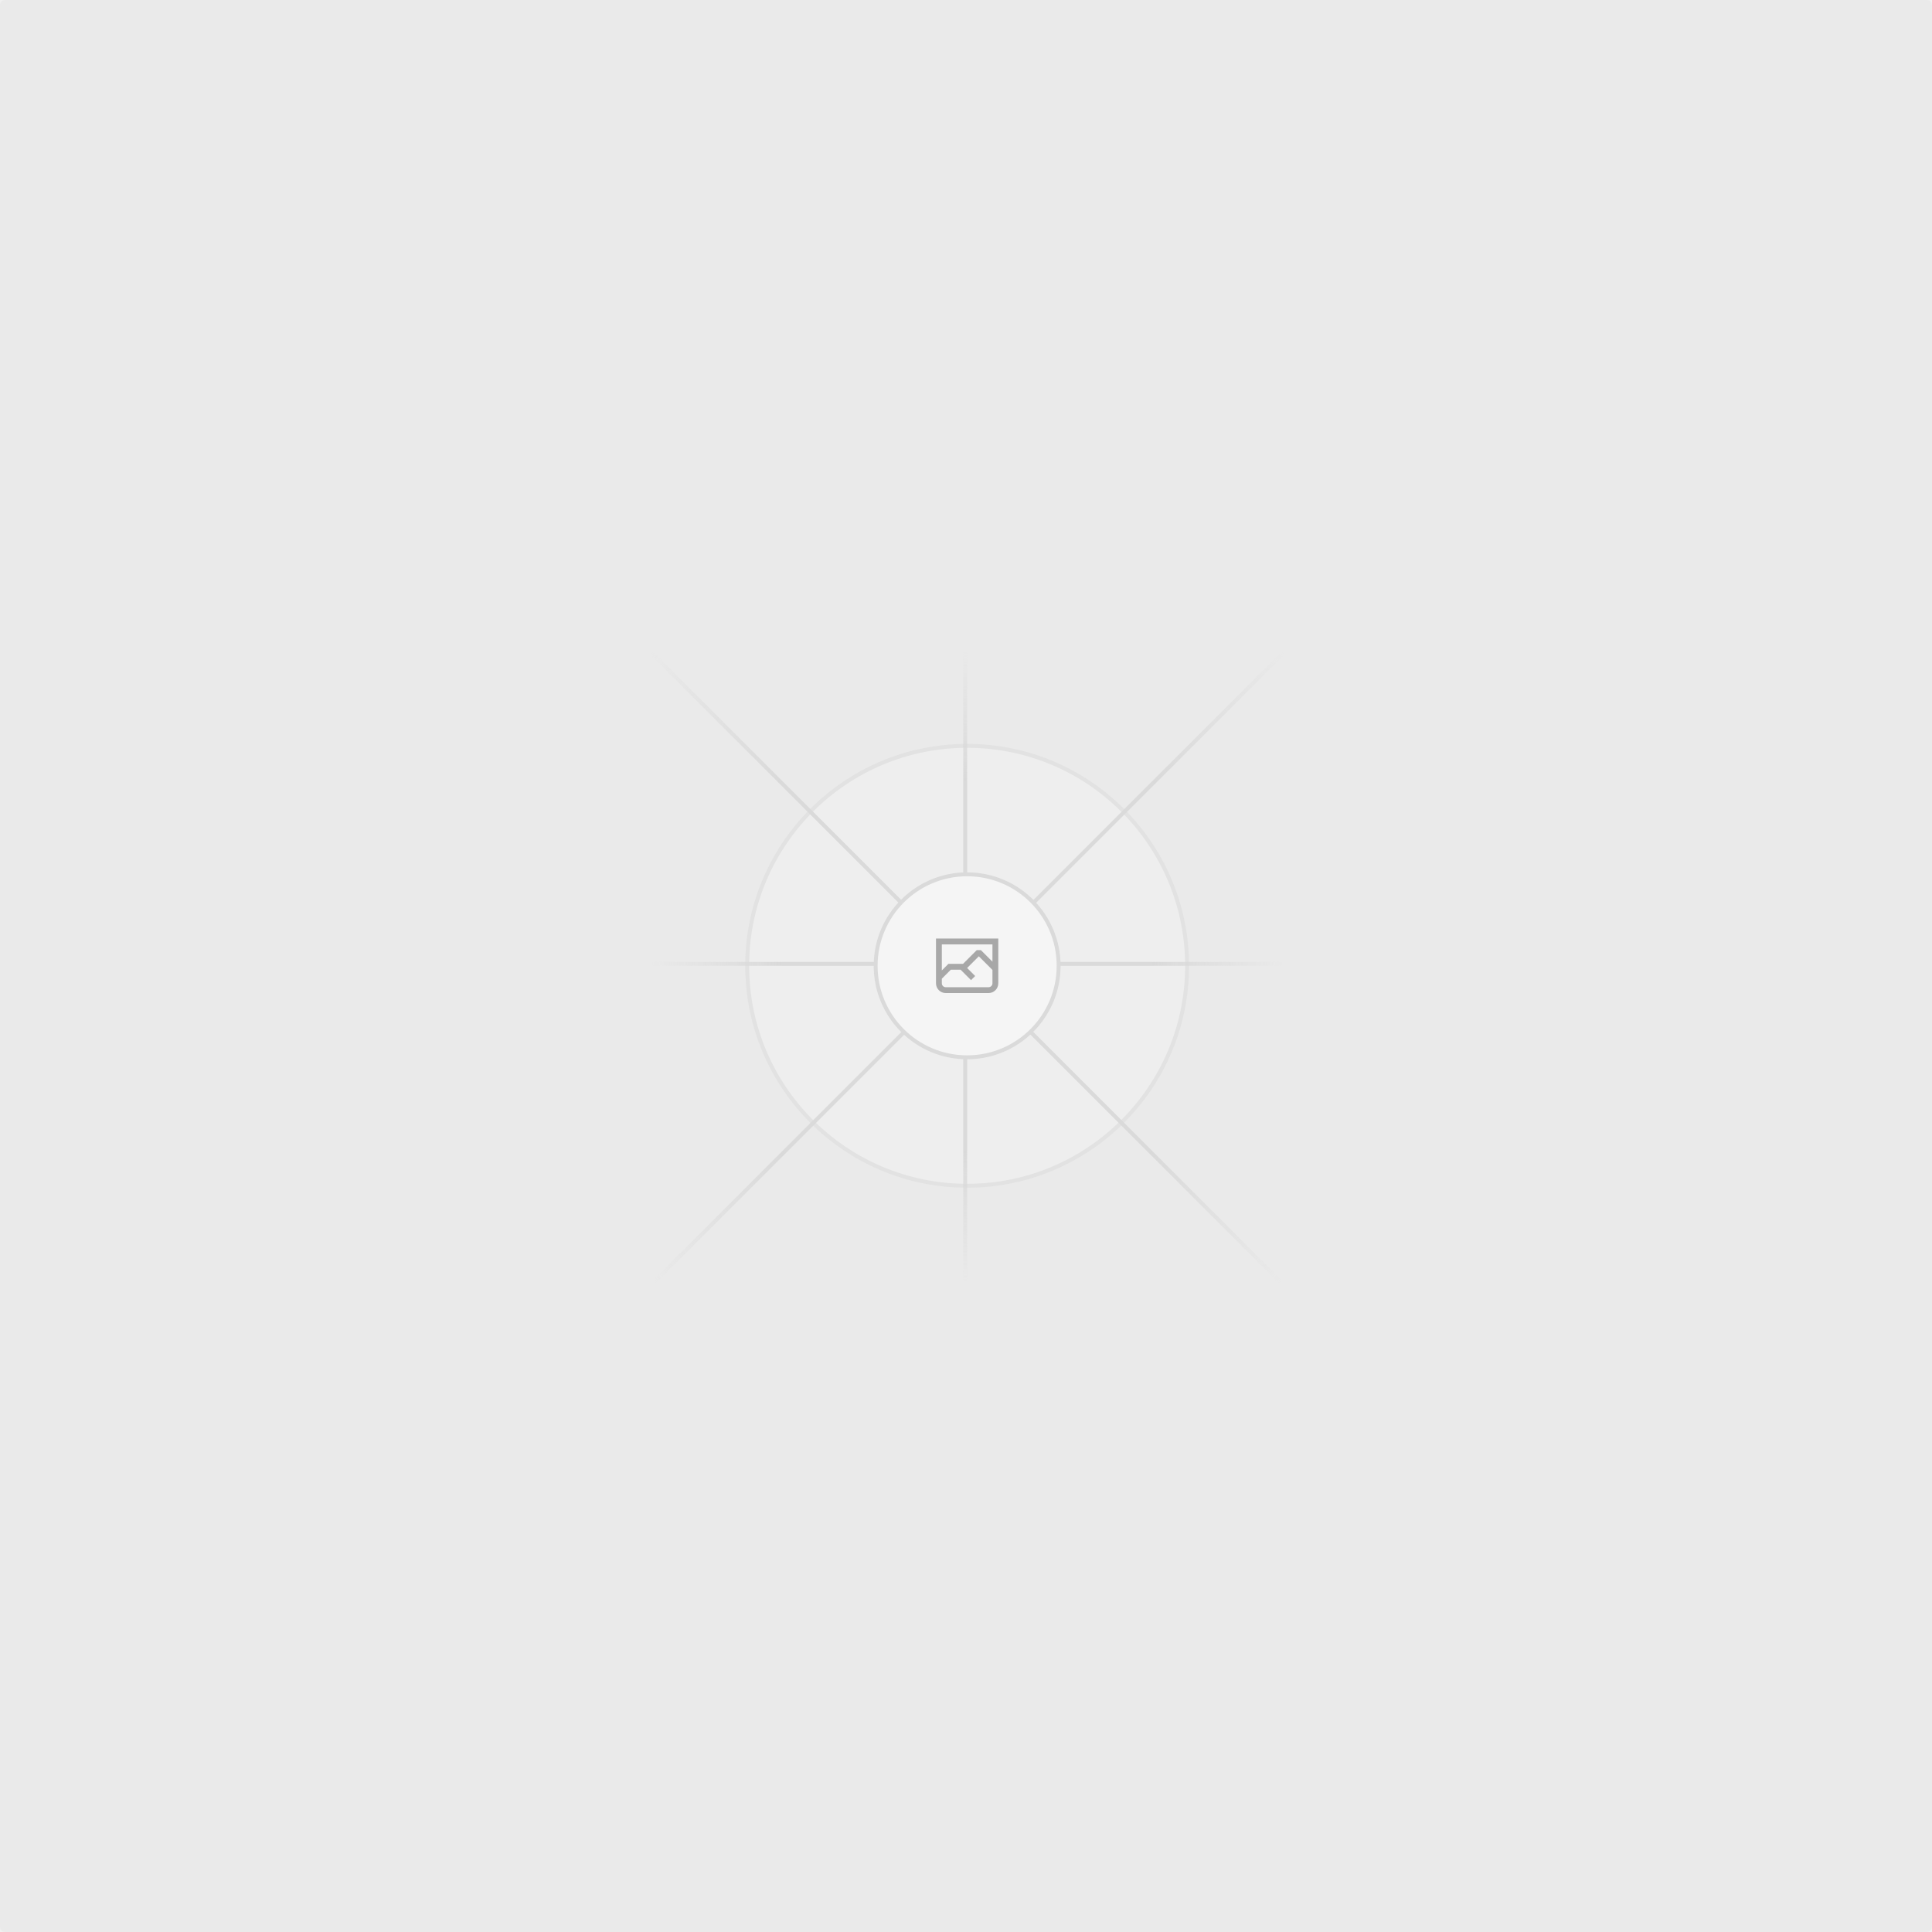
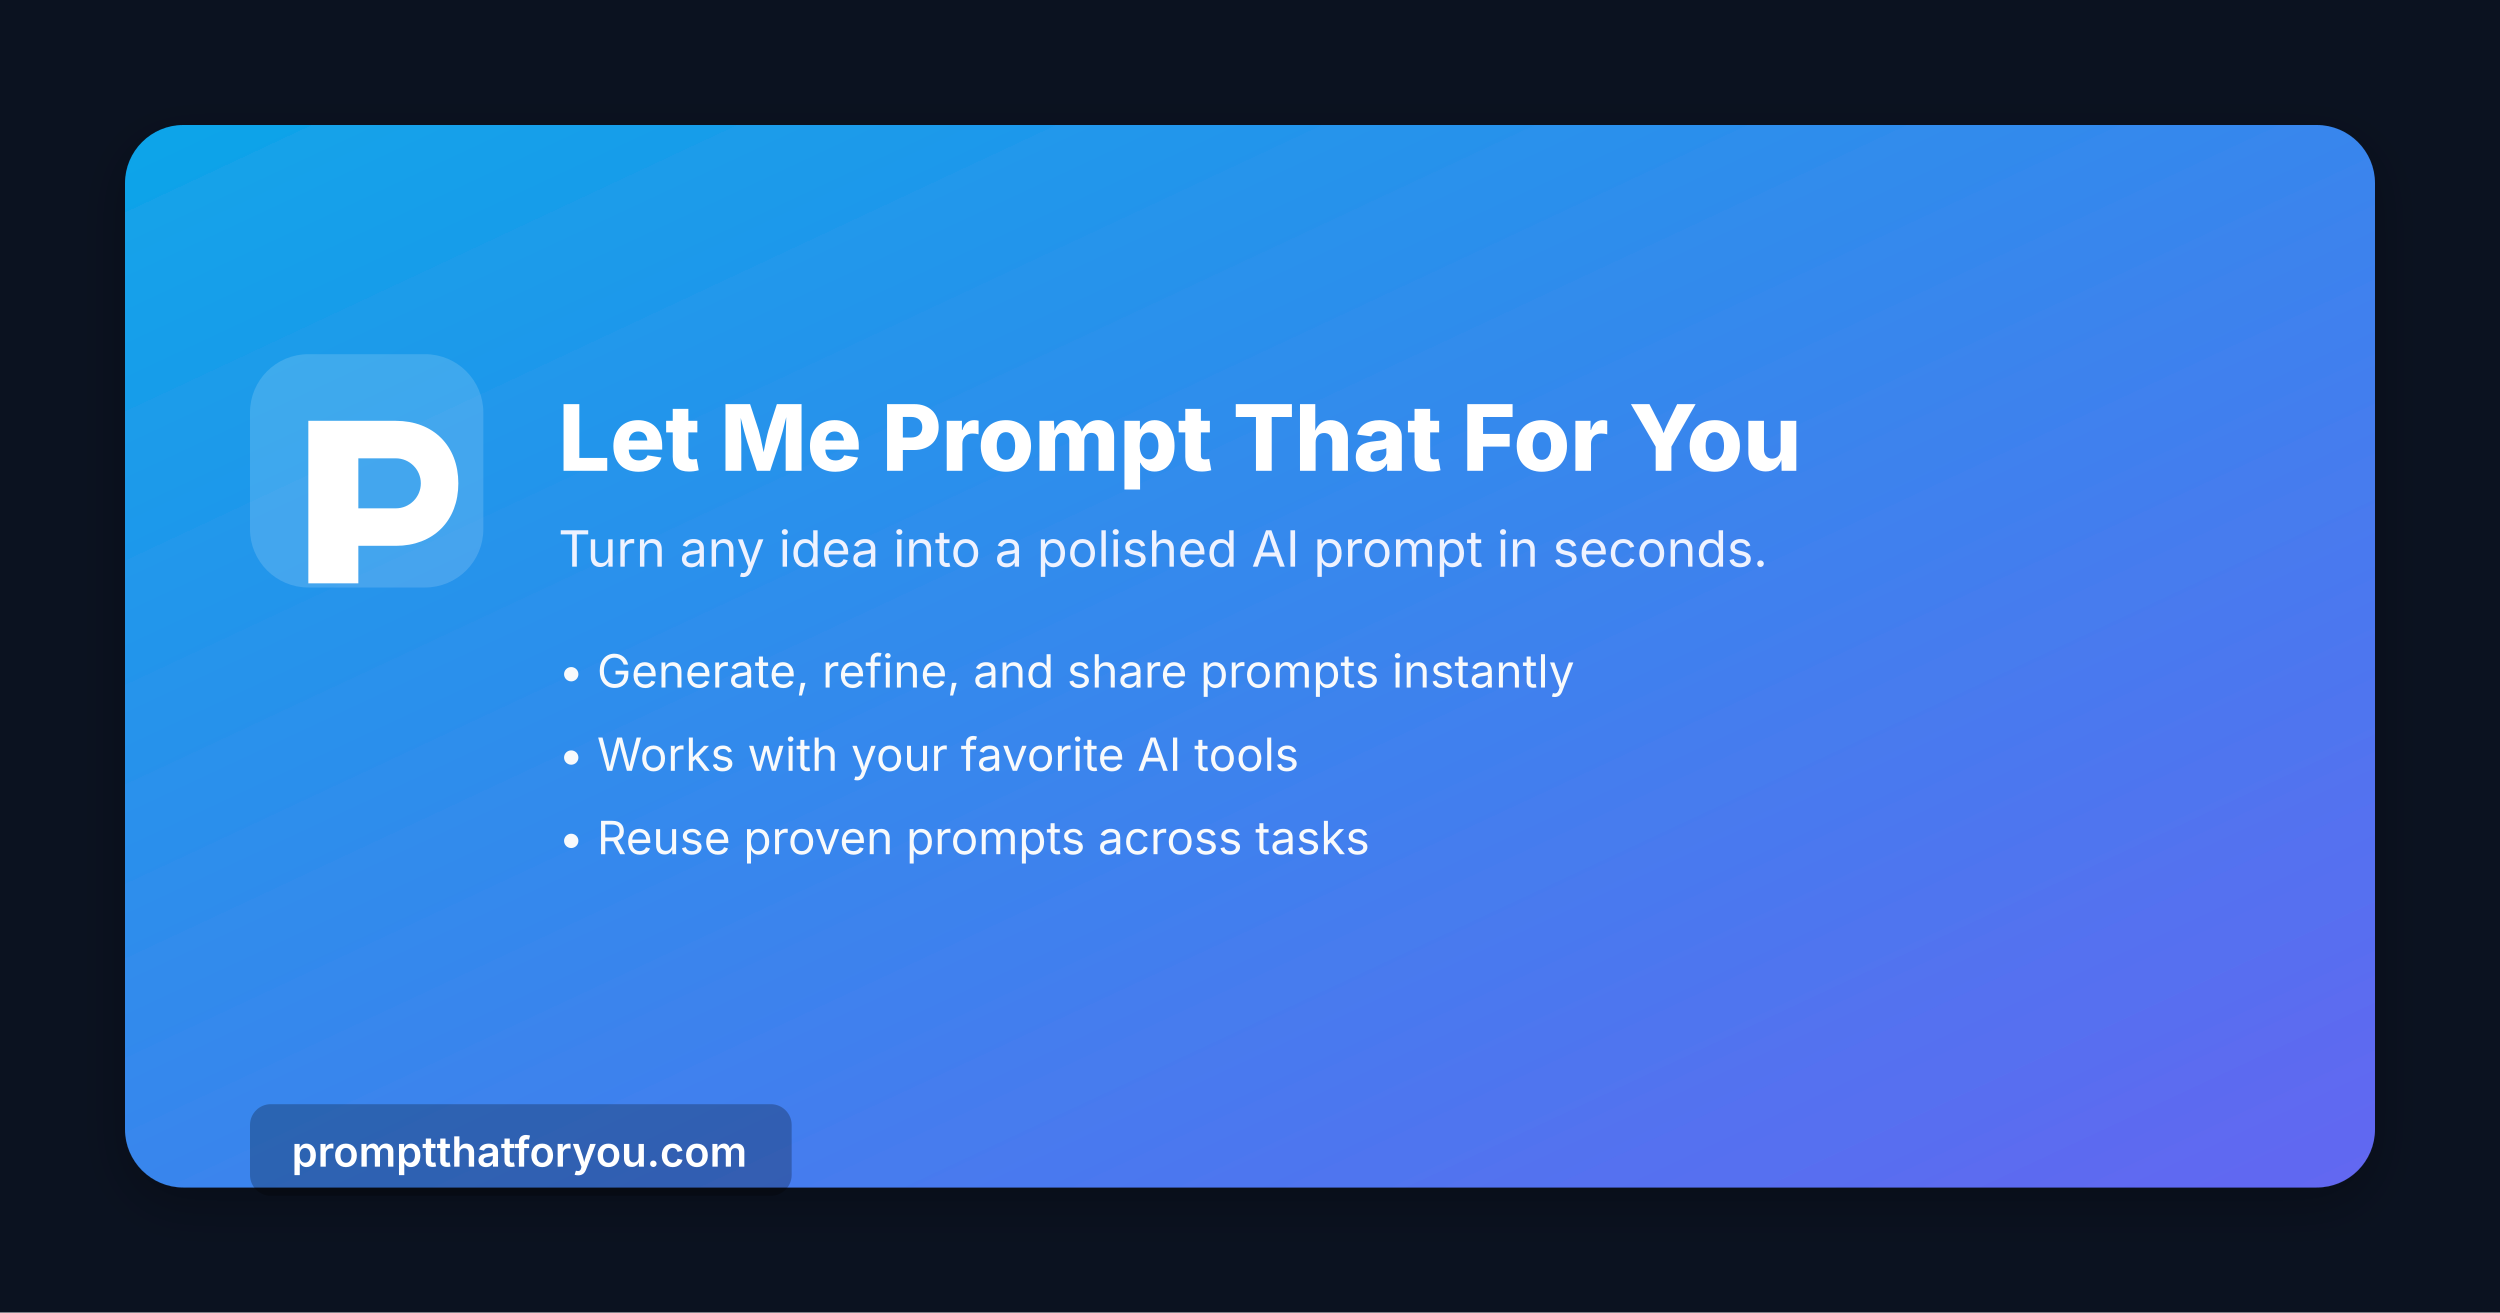
- <svg xmlns="http://www.w3.org/2000/svg" width="1200" height="1200" fill="none">
-   <rect width="1200" height="1200" fill="#EAEAEA" rx="3" />
-   <g opacity=".5">
-     <g opacity=".5">
-       <path fill="#FAFAFA" d="M600.709 736.5c-75.454 0-136.621-61.167-136.621-136.62 0-75.454 61.167-136.621 136.621-136.621 75.453 0 136.62 61.167 136.62 136.621 0 75.453-61.167 136.62-136.62 136.62Z" />
-       <path stroke="#C9C9C9" stroke-width="2.418" d="M600.709 736.5c-75.454 0-136.621-61.167-136.621-136.62 0-75.454 61.167-136.621 136.621-136.621 75.453 0 136.62 61.167 136.62 136.621 0 75.453-61.167 136.62-136.62 136.62Z" />
+ <svg xmlns="http://www.w3.org/2000/svg" width="1200" height="630" viewBox="0 0 1200 630">
+   <defs>
+     <linearGradient id="bg" x1="0" y1="0" x2="1" y2="1">
+       <stop offset="0%" stop-color="#0ea5e9" />
+       <stop offset="100%" stop-color="#6366f1" />
+     </linearGradient>
+     <filter id="shadow" x="-10%" y="-10%" width="120%" height="120%">
+       <feDropShadow dx="0" dy="8" stdDeviation="12" flood-color="#000" flood-opacity="0.25" />
+     </filter>
+   </defs>
+   <rect width="1200" height="630" fill="#0b1220" />
+   <g transform="translate(60,60)">
+     <rect x="0" y="0" width="1080" height="510" rx="28" fill="url(#bg)" filter="url(#shadow)" />
+     <g transform="translate(60,110)" fill="#fff">
+       <g transform="translate(0,0)">
+         <rect x="0" y="0" width="112" height="112" rx="28" fill="rgba(255,255,255,0.15)" />
+         <path d="M28 32h42c18 0 30 12 30 30s-12 30-30 30h-18v18H28V32zm42 42c6.6 0 12-5.4 12-12s-5.4-12-12-12H52v24h18z" fill="#fff" />
+       </g>
+       <g transform="translate(148,8)">
+         <text x="0" y="48" font-family="Inter, ui-sans-serif, system-ui, -apple-system, Segoe UI, Roboto" font-size="44" font-weight="800" fill="#ffffff">Let Me Prompt That For You</text>
+         <text x="0" y="94" font-family="Inter, ui-sans-serif, system-ui, -apple-system, Segoe UI, Roboto" font-size="24" fill="#eef2ff">Turn any idea into a polished AI prompt in seconds.</text>
+       </g>
+       <g transform="translate(148,160)" font-family="Inter, ui-sans-serif, system-ui" font-size="22" fill="#f8fafc">
+         <text x="0" y="0">• Generate, refine, and share prompts instantly</text>
+         <text x="0" y="40">• Works with your favorite AI tools</text>
+         <text x="0" y="80">• Reuse proven prompts across tasks</text>
+       </g>
+       <g transform="translate(0,360)">
+         <rect x="0" y="0" width="260" height="44" rx="10" fill="rgba(0,0,0,0.25)" />
+         <text x="20" y="30" font-family="Inter, ui-sans-serif, system-ui" font-size="20" font-weight="600" fill="#ffffff">promptthatforyou.com</text>
+       </g>
    </g>
-     <path stroke="url(#a)" stroke-width="2.418" d="M0-1.209h553.581" transform="scale(1 -1) rotate(45 1163.11 91.165)" />
-     <path stroke="url(#b)" stroke-width="2.418" d="M404.846 598.671h391.726" />
-     <path stroke="url(#c)" stroke-width="2.418" d="M599.5 795.742V404.017" />
-     <path stroke="url(#d)" stroke-width="2.418" d="m795.717 796.597-391.441-391.44" />
-     <path fill="#fff" d="M600.709 656.704c-31.384 0-56.825-25.441-56.825-56.824 0-31.384 25.441-56.825 56.825-56.825 31.383 0 56.824 25.441 56.824 56.825 0 31.383-25.441 56.824-56.824 56.824Z" />
-     <g clip-path="url(#e)">
-       <path fill="#666" fill-rule="evenodd" d="M616.426 586.58h-31.434v16.176l3.553-3.554.531-.531h9.068l.074-.074 8.463-8.463h2.565l7.18 7.181V586.58Zm-15.715 14.654 3.698 3.699 1.283 1.282-2.565 2.565-1.282-1.283-5.2-5.199h-6.066l-5.514 5.514-.073.073v2.876a2.418 2.418 0 0 0 2.418 2.418h26.598a2.418 2.418 0 0 0 2.418-2.418v-8.317l-8.463-8.463-7.181 7.181-.071.072Zm-19.347 5.442v4.085a6.045 6.045 0 0 0 6.046 6.045h26.598a6.044 6.044 0 0 0 6.045-6.045v-7.108l1.356-1.355-1.282-1.283-.074-.073v-17.989h-38.689v23.43l-.146.146.146.147Z" clip-rule="evenodd" />
-     </g>
-     <path stroke="#C9C9C9" stroke-width="2.418" d="M600.709 656.704c-31.384 0-56.825-25.441-56.825-56.824 0-31.384 25.441-56.825 56.825-56.825 31.383 0 56.824 25.441 56.824 56.825 0 31.383-25.441 56.824-56.824 56.824Z" />
  </g>
-   <defs>
-     <linearGradient id="a" x1="554.061" x2="-.48" y1=".083" y2=".087" gradientUnits="userSpaceOnUse">
-       <stop stop-color="#C9C9C9" stop-opacity="0" />
-       <stop offset=".208" stop-color="#C9C9C9" />
-       <stop offset=".792" stop-color="#C9C9C9" />
-       <stop offset="1" stop-color="#C9C9C9" stop-opacity="0" />
-     </linearGradient>
-     <linearGradient id="b" x1="796.912" x2="404.507" y1="599.963" y2="599.965" gradientUnits="userSpaceOnUse">
-       <stop stop-color="#C9C9C9" stop-opacity="0" />
-       <stop offset=".208" stop-color="#C9C9C9" />
-       <stop offset=".792" stop-color="#C9C9C9" />
-       <stop offset="1" stop-color="#C9C9C9" stop-opacity="0" />
-     </linearGradient>
-     <linearGradient id="c" x1="600.792" x2="600.794" y1="403.677" y2="796.082" gradientUnits="userSpaceOnUse">
-       <stop stop-color="#C9C9C9" stop-opacity="0" />
-       <stop offset=".208" stop-color="#C9C9C9" />
-       <stop offset=".792" stop-color="#C9C9C9" />
-       <stop offset="1" stop-color="#C9C9C9" stop-opacity="0" />
-     </linearGradient>
-     <linearGradient id="d" x1="404.85" x2="796.972" y1="403.903" y2="796.02" gradientUnits="userSpaceOnUse">
-       <stop stop-color="#C9C9C9" stop-opacity="0" />
-       <stop offset=".208" stop-color="#C9C9C9" />
-       <stop offset=".792" stop-color="#C9C9C9" />
-       <stop offset="1" stop-color="#C9C9C9" stop-opacity="0" />
-     </linearGradient>
-     <clipPath id="e">
-       <path fill="#fff" d="M581.364 580.535h38.689v38.689h-38.689z" />
-     </clipPath>
-   </defs>
</svg>
